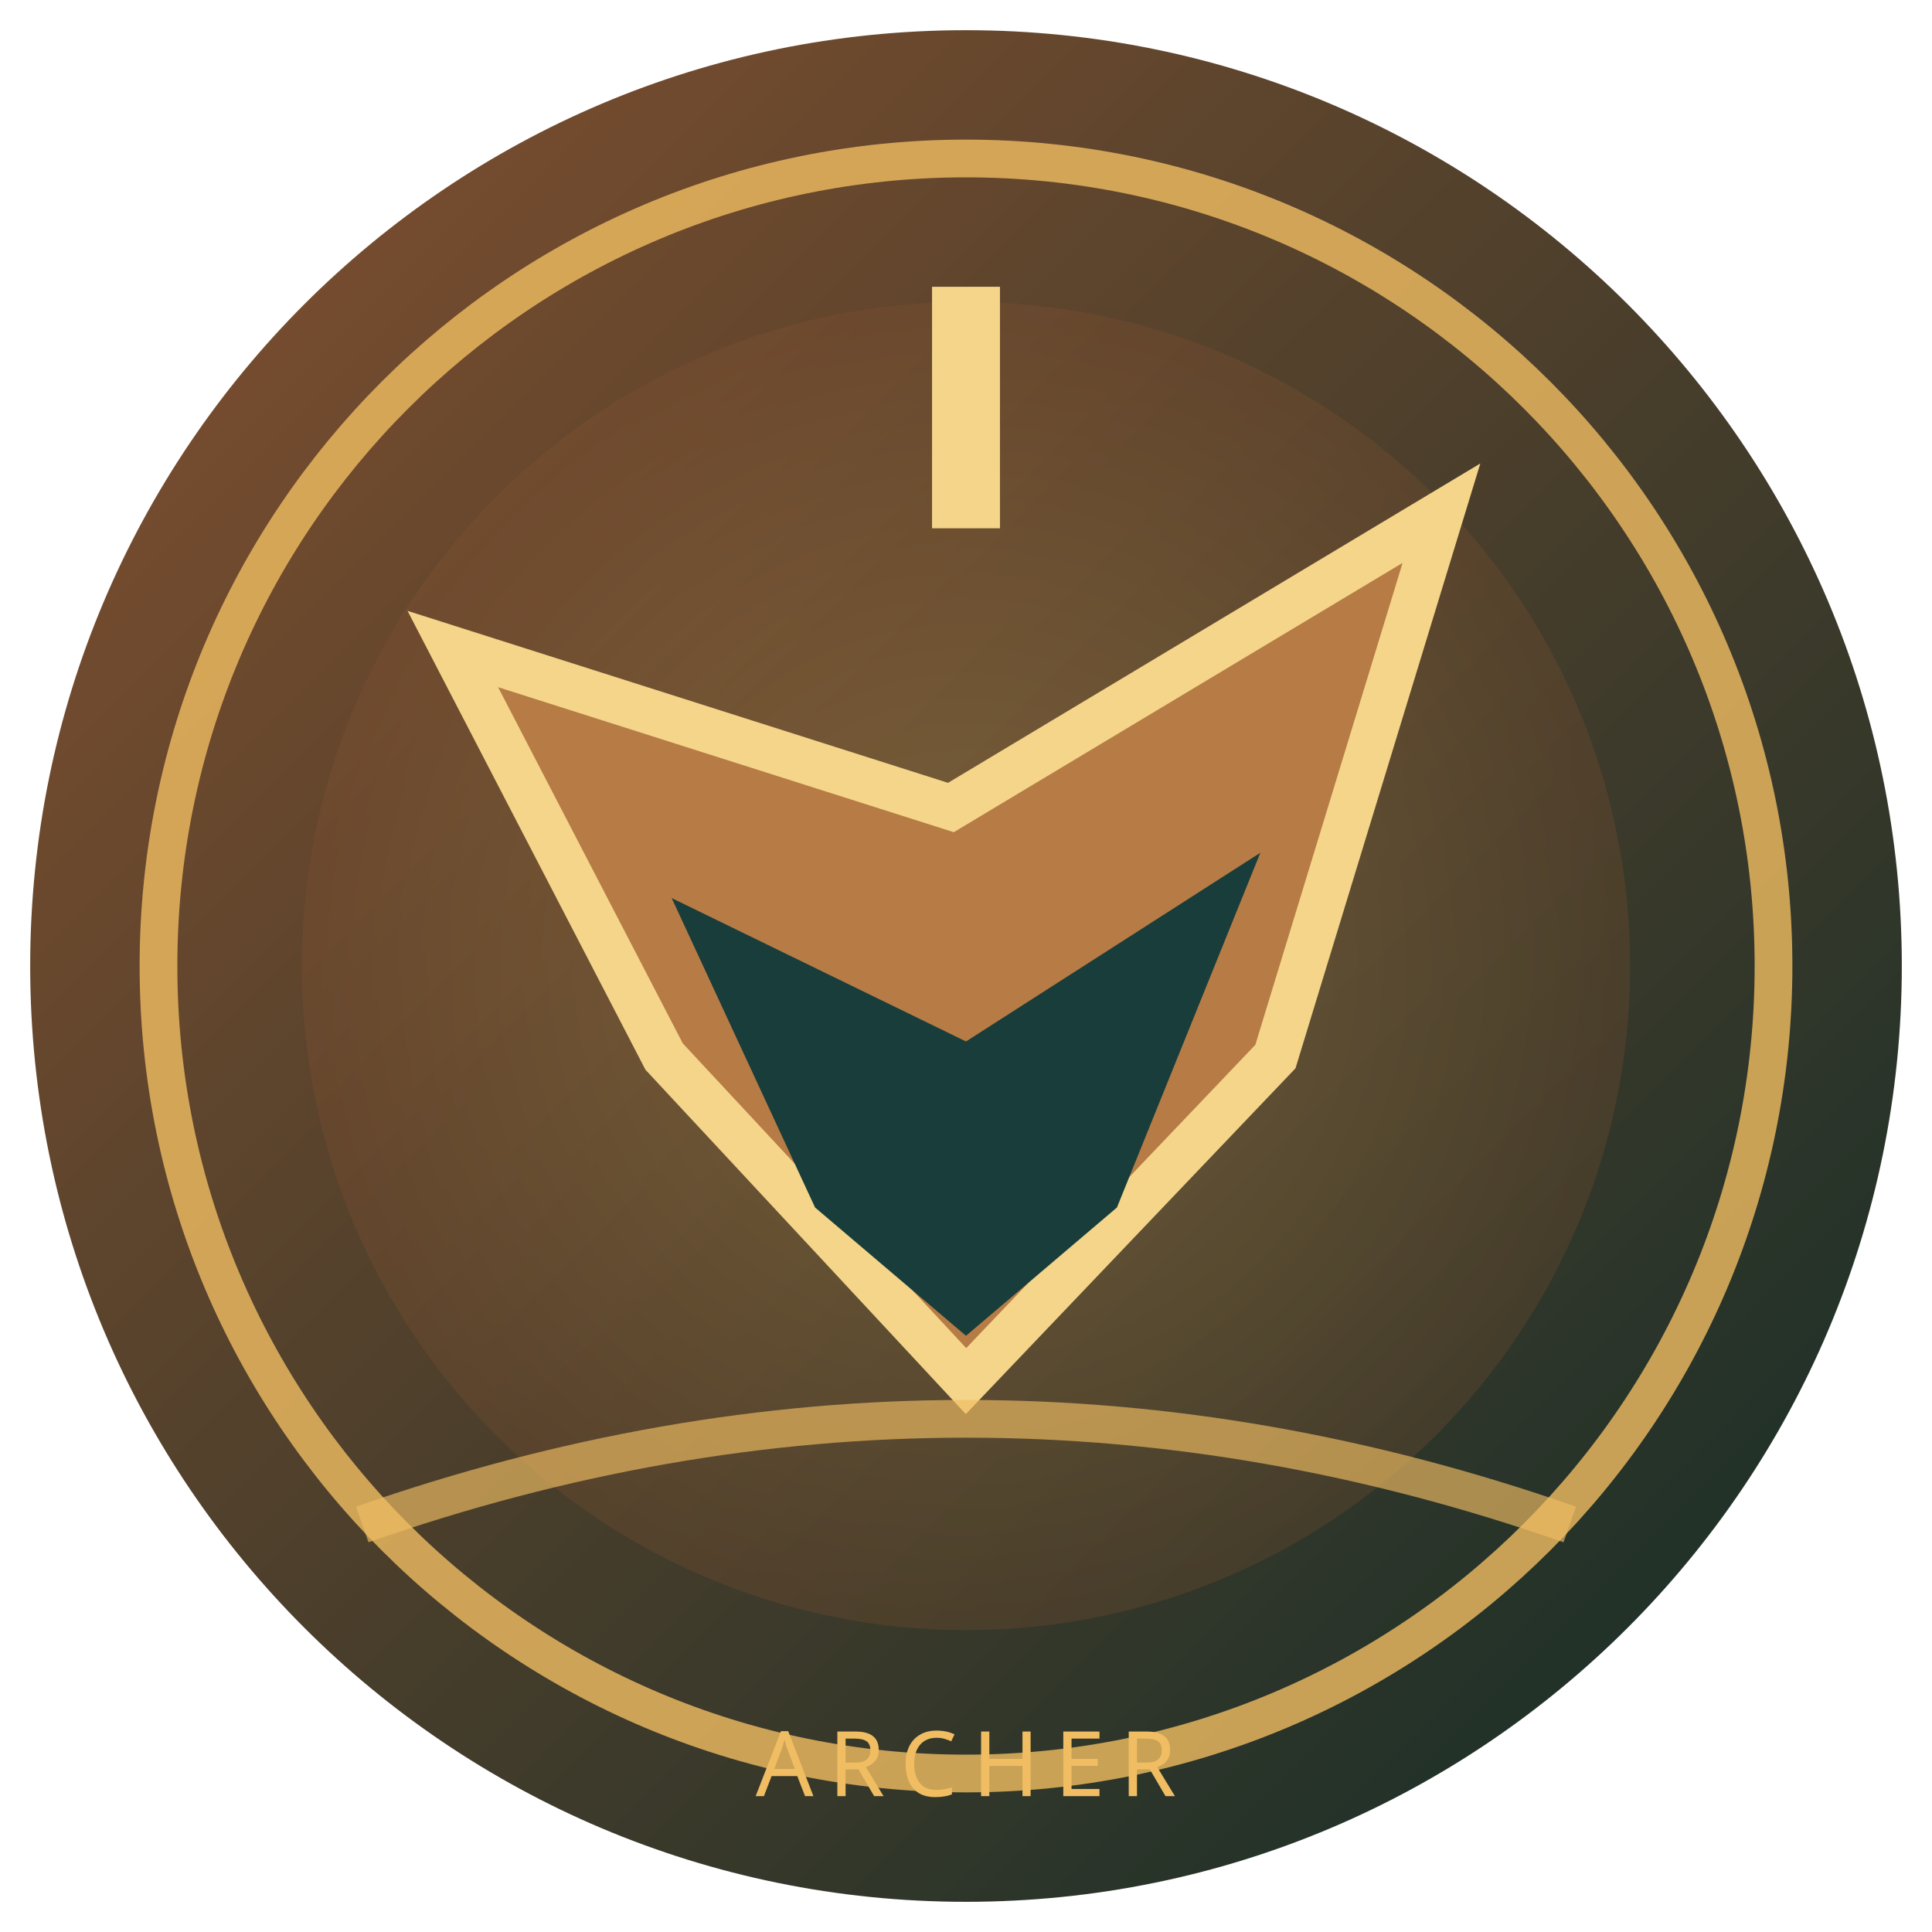
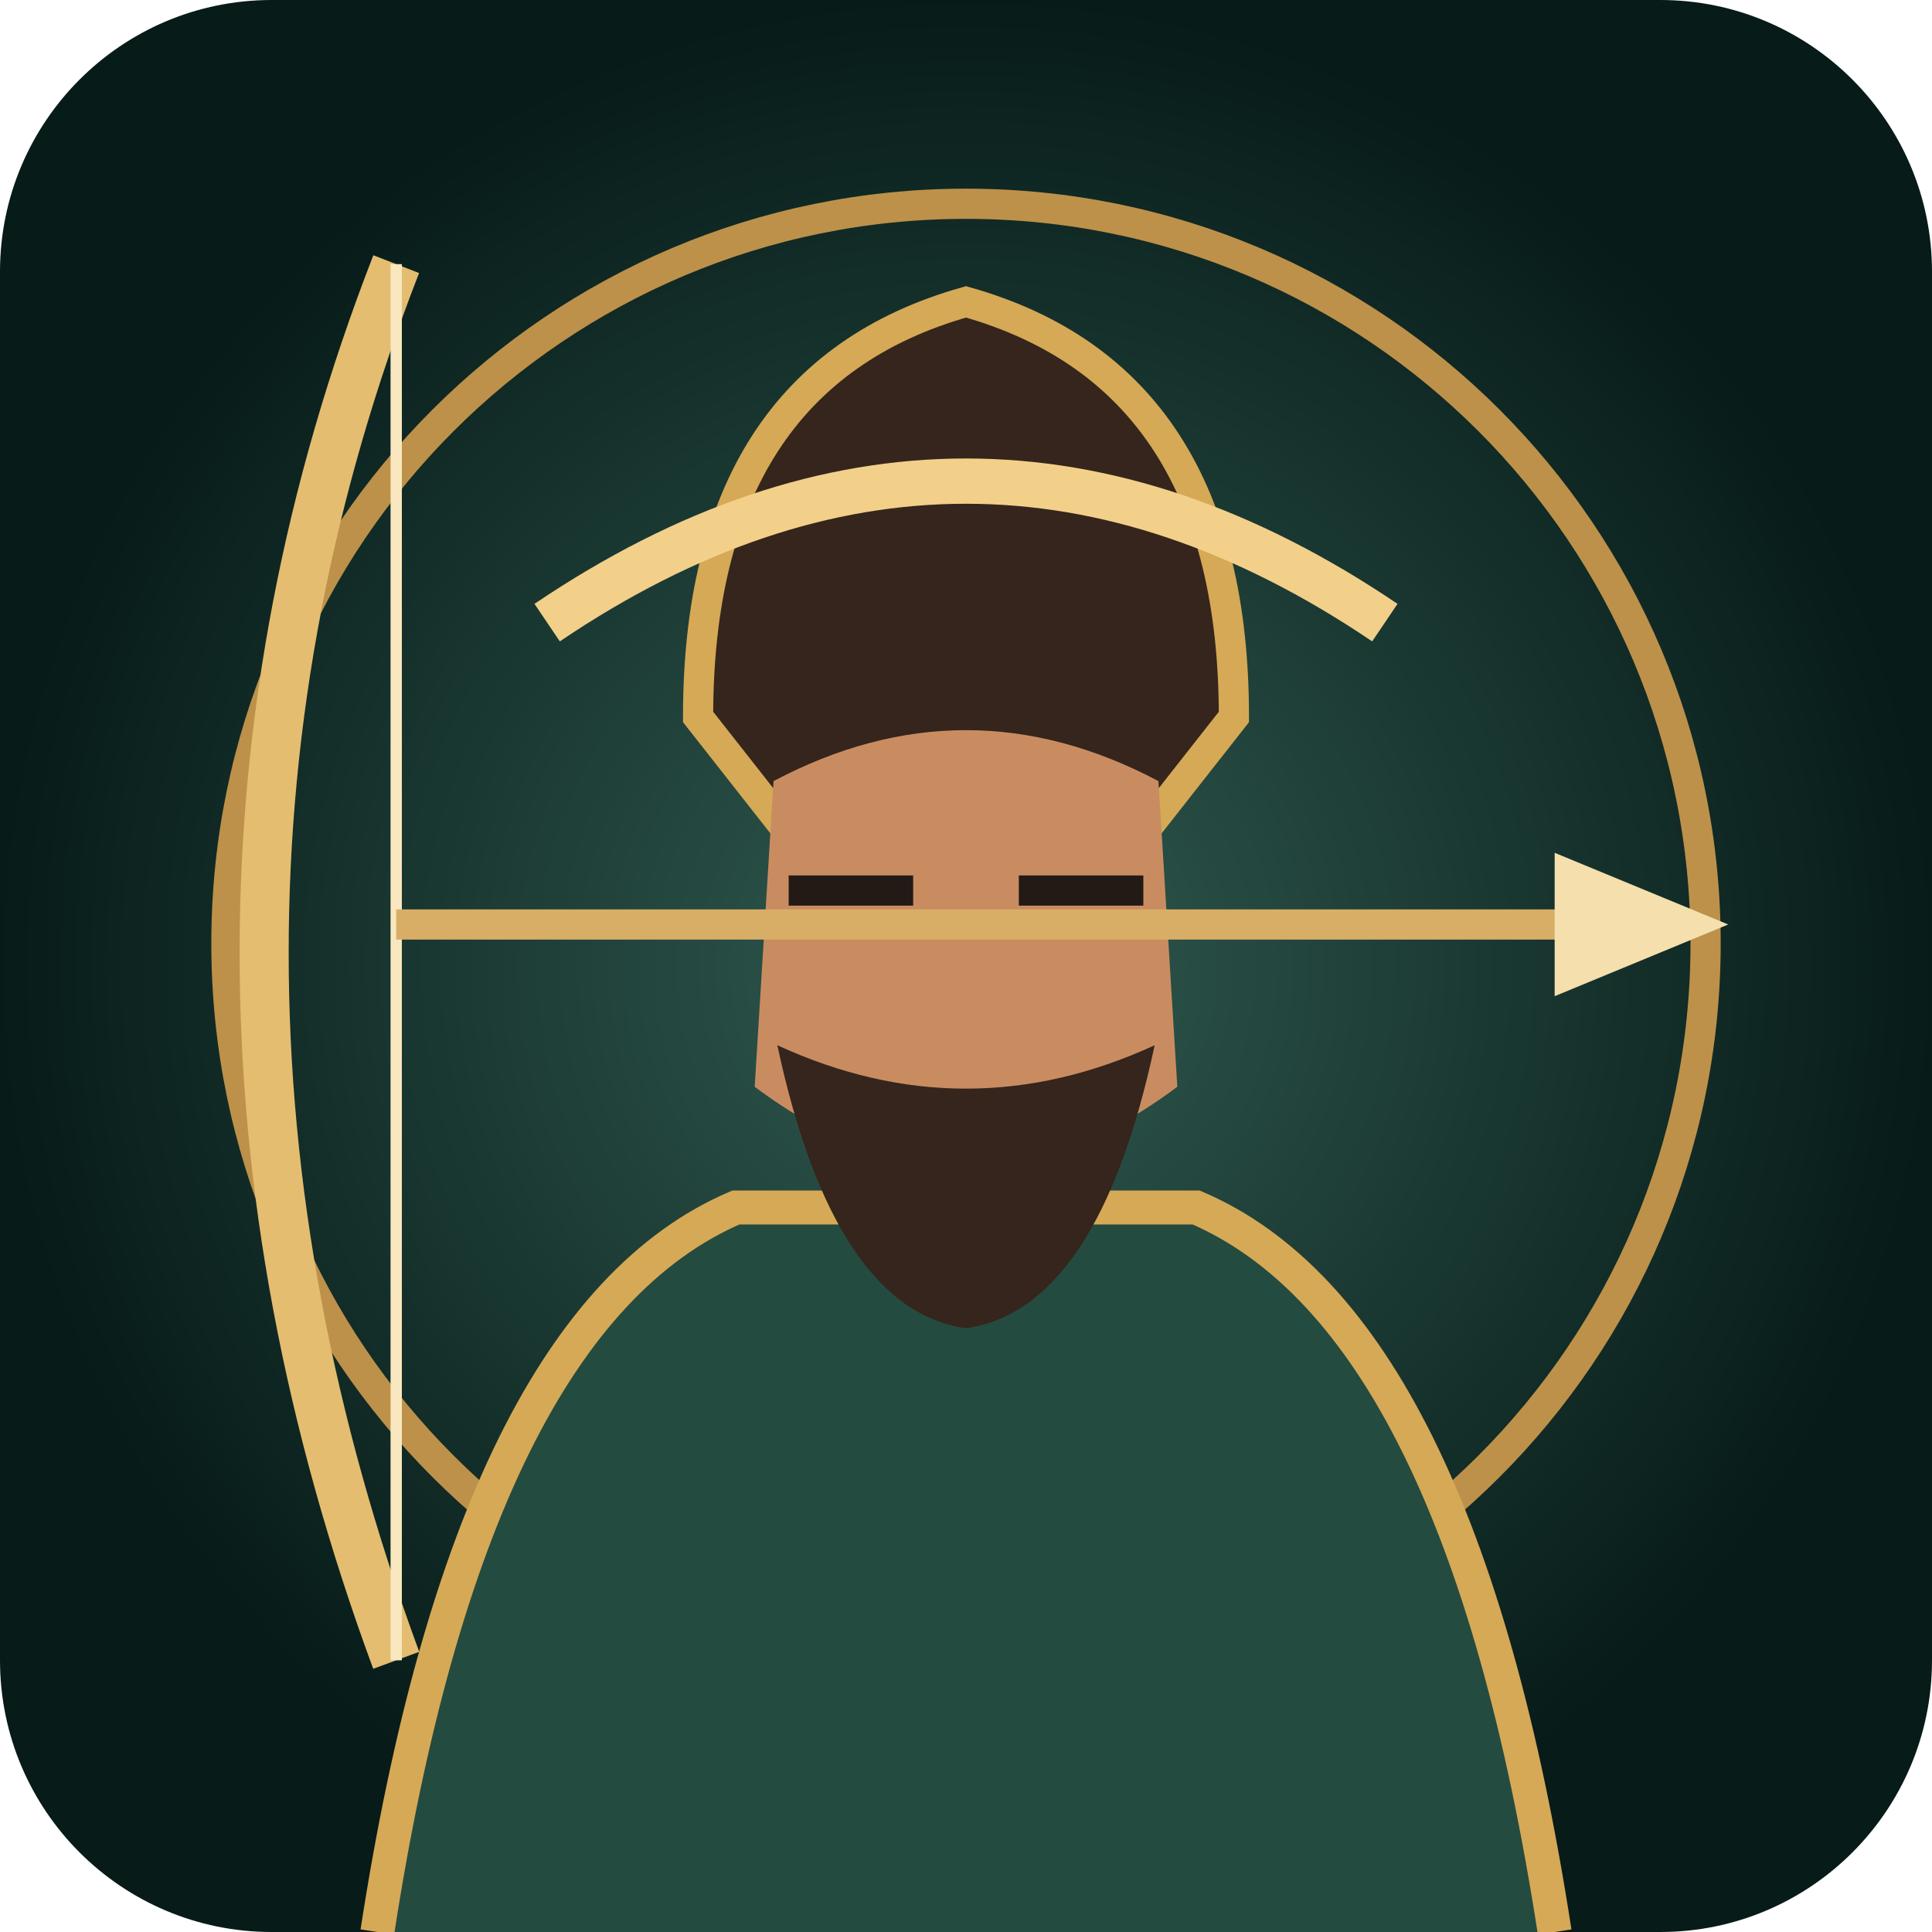
- <svg xmlns="http://www.w3.org/2000/svg" viewBox="0 0 256 256">
+ <svg xmlns="http://www.w3.org/2000/svg" width="512" height="512" viewBox="0 0 512 512">
  <defs>
-     <linearGradient id="g" x1="0" y1="0" x2="1" y2="1">
-       <stop stop-color="#86512f" />
-       <stop offset="1" stop-color="#102c28" />
-     </linearGradient>
-     <radialGradient id="h">
-       <stop stop-color="#f0bd62" />
-       <stop offset="1" stop-color="#86512f" />
+     <radialGradient id="bg">
+       <stop stop-color="#315b50" />
+       <stop offset="1" stop-color="#071b19" />
    </radialGradient>
  </defs>
-   <circle cx="128" cy="128" r="124" fill="url(#g)" />
-   <circle cx="128" cy="128" r="107" fill="none" stroke="#f0bd62" stroke-width="5" opacity=".8" />
-   <circle cx="128" cy="128" r="88" fill="url(#h)" opacity=".25" />
-   <path d="M60 86 L126 107 L191 68 L169 140 L128 183 L88 140Z" fill="#b77b45" stroke="#f4d58a" stroke-width="6" />
-   <path d="M89 119 L128 138 L167 113 L148 160 L128 177 L108 160Z" fill="#183d3a" />
-   <path d="M128 70 L128 38" stroke="#f4d58a" stroke-width="9" />
-   <path d="M48 202 Q128 174 208 202" fill="none" stroke="#f0bd62" stroke-width="5" opacity=".65" />
-   <text x="128" y="238" font-family="sans-serif" font-size="12" text-anchor="middle" fill="#f0bd62" letter-spacing="2">ARCHER</text>
+   <rect width="512" height="512" rx="72" fill="url(#bg)" />
+   <circle cx="256" cy="250" r="196" fill="none" stroke="#bd9149" stroke-width="8" />
+   <path d="M100 512Q125 350 195 320H317Q387 350 412 512" fill="#244b40" stroke="#d6a956" stroke-width="9" />
+   <path d="M185 190Q185 100 256 80Q327 100 327 190L305 218H207Z" fill="#35251c" stroke="#d5a956" stroke-width="8" />
+   <path d="M205 207Q256 180 307 207L312 288Q256 330 200 288Z" fill="#c98c61" />
+   <path d="M209 236h33m28 0h33" stroke="#231a16" stroke-width="8" />
+   <path d="M206 277Q256 300 306 277Q291 347 256 352Q221 347 206 277Z" fill="#35251c" />
+   <path d="M105 70Q35 250 105 440" fill="none" stroke="#e4bd70" stroke-width="13" />
+   <path d="M105 70 105 440" stroke="#f8e7bf" stroke-width="3" />
+   <path d="M105 245H423" stroke="#d8ae66" stroke-width="8" />
+   <path d="M412 226 458 245 412 264Z" fill="#f5dfac" />
+   <path d="M145 165Q256 90 367 165" fill="none" stroke="#f2d08a" stroke-width="12" />
</svg>
